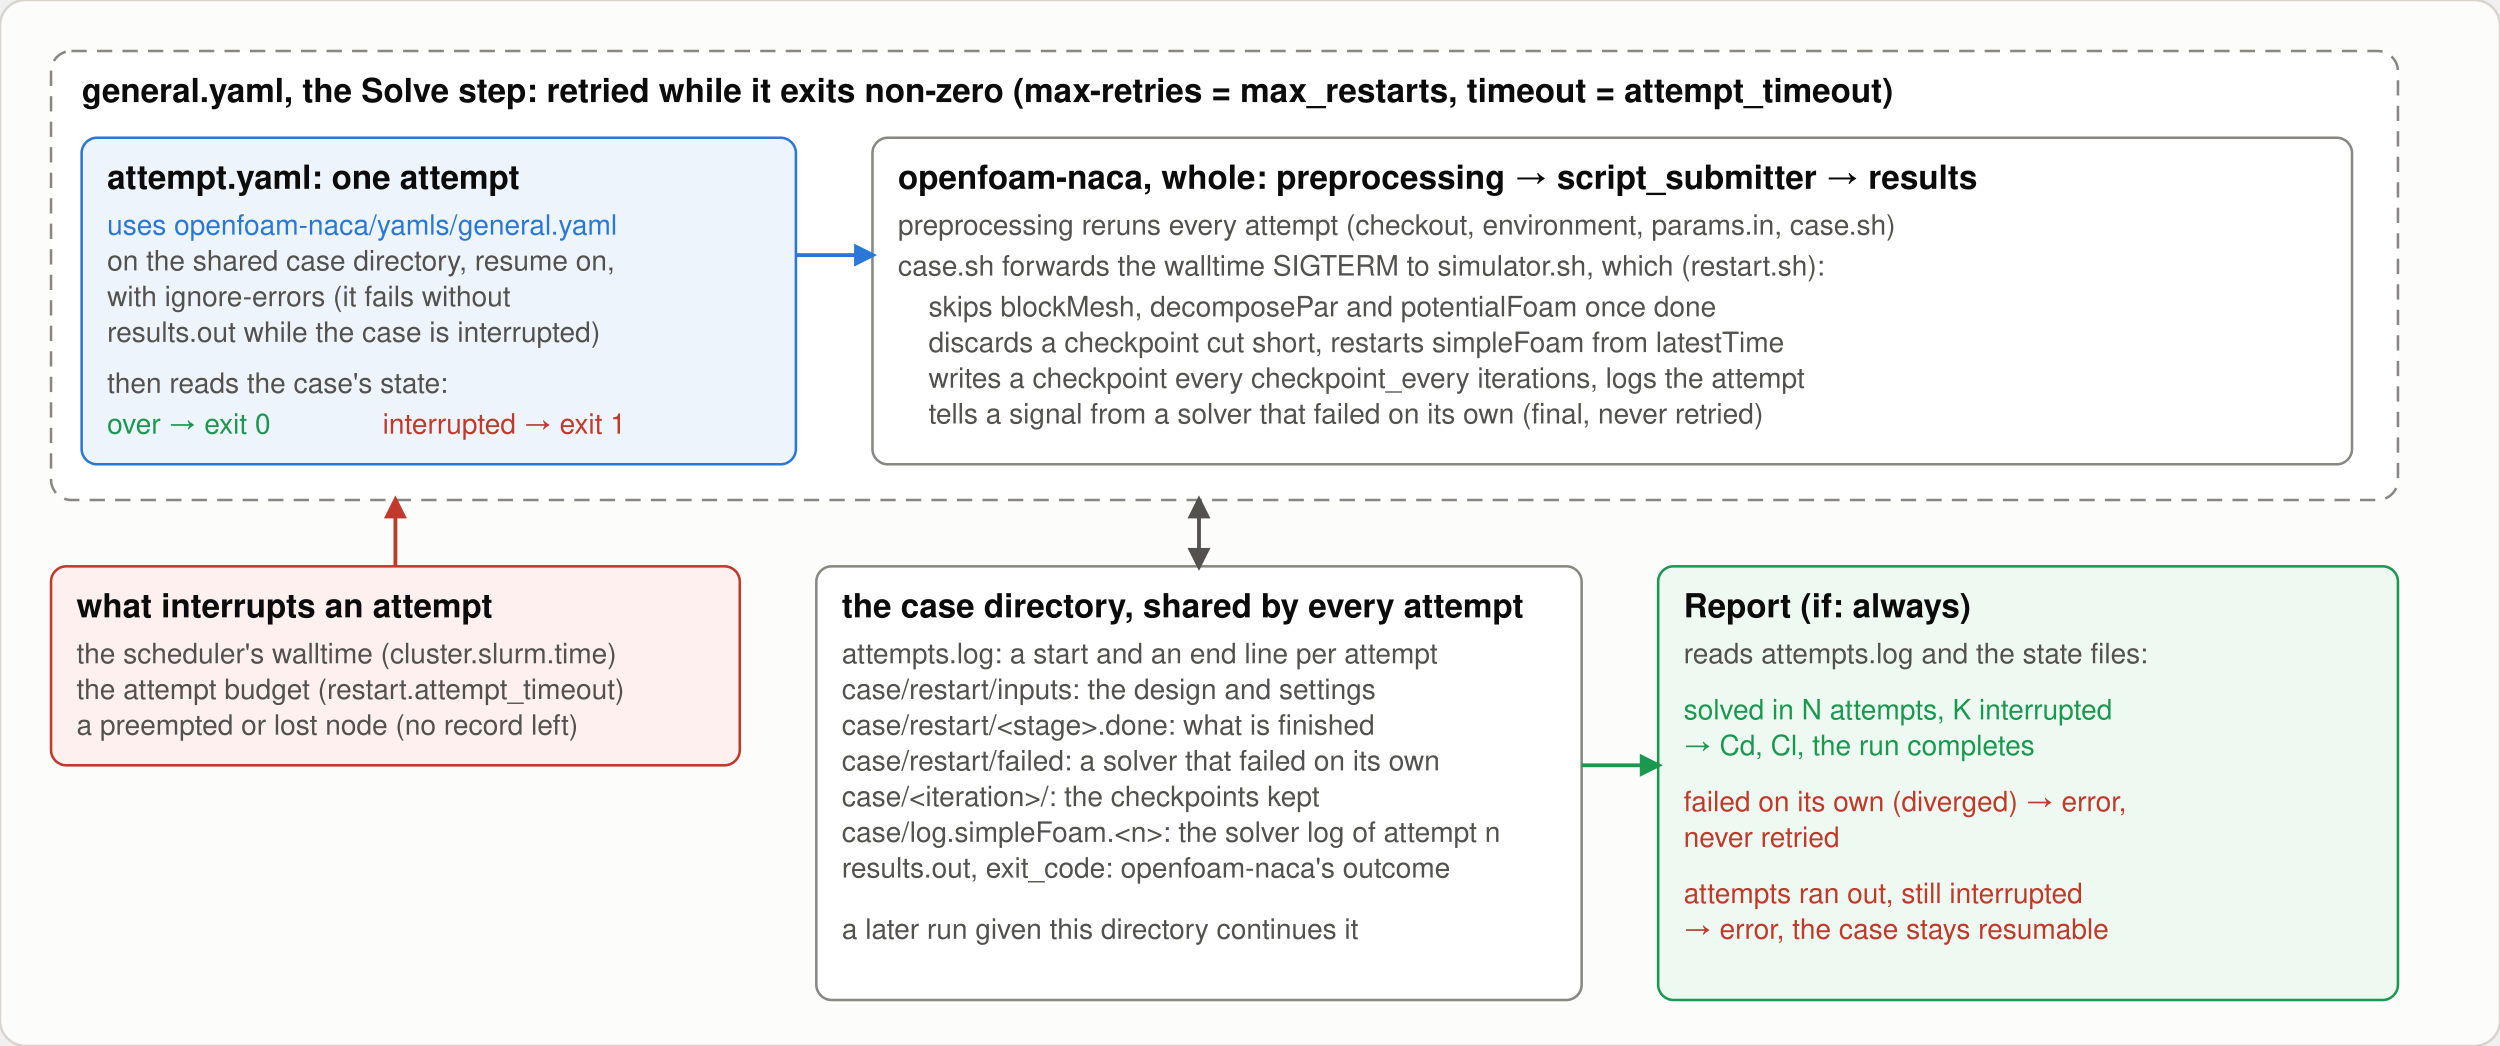
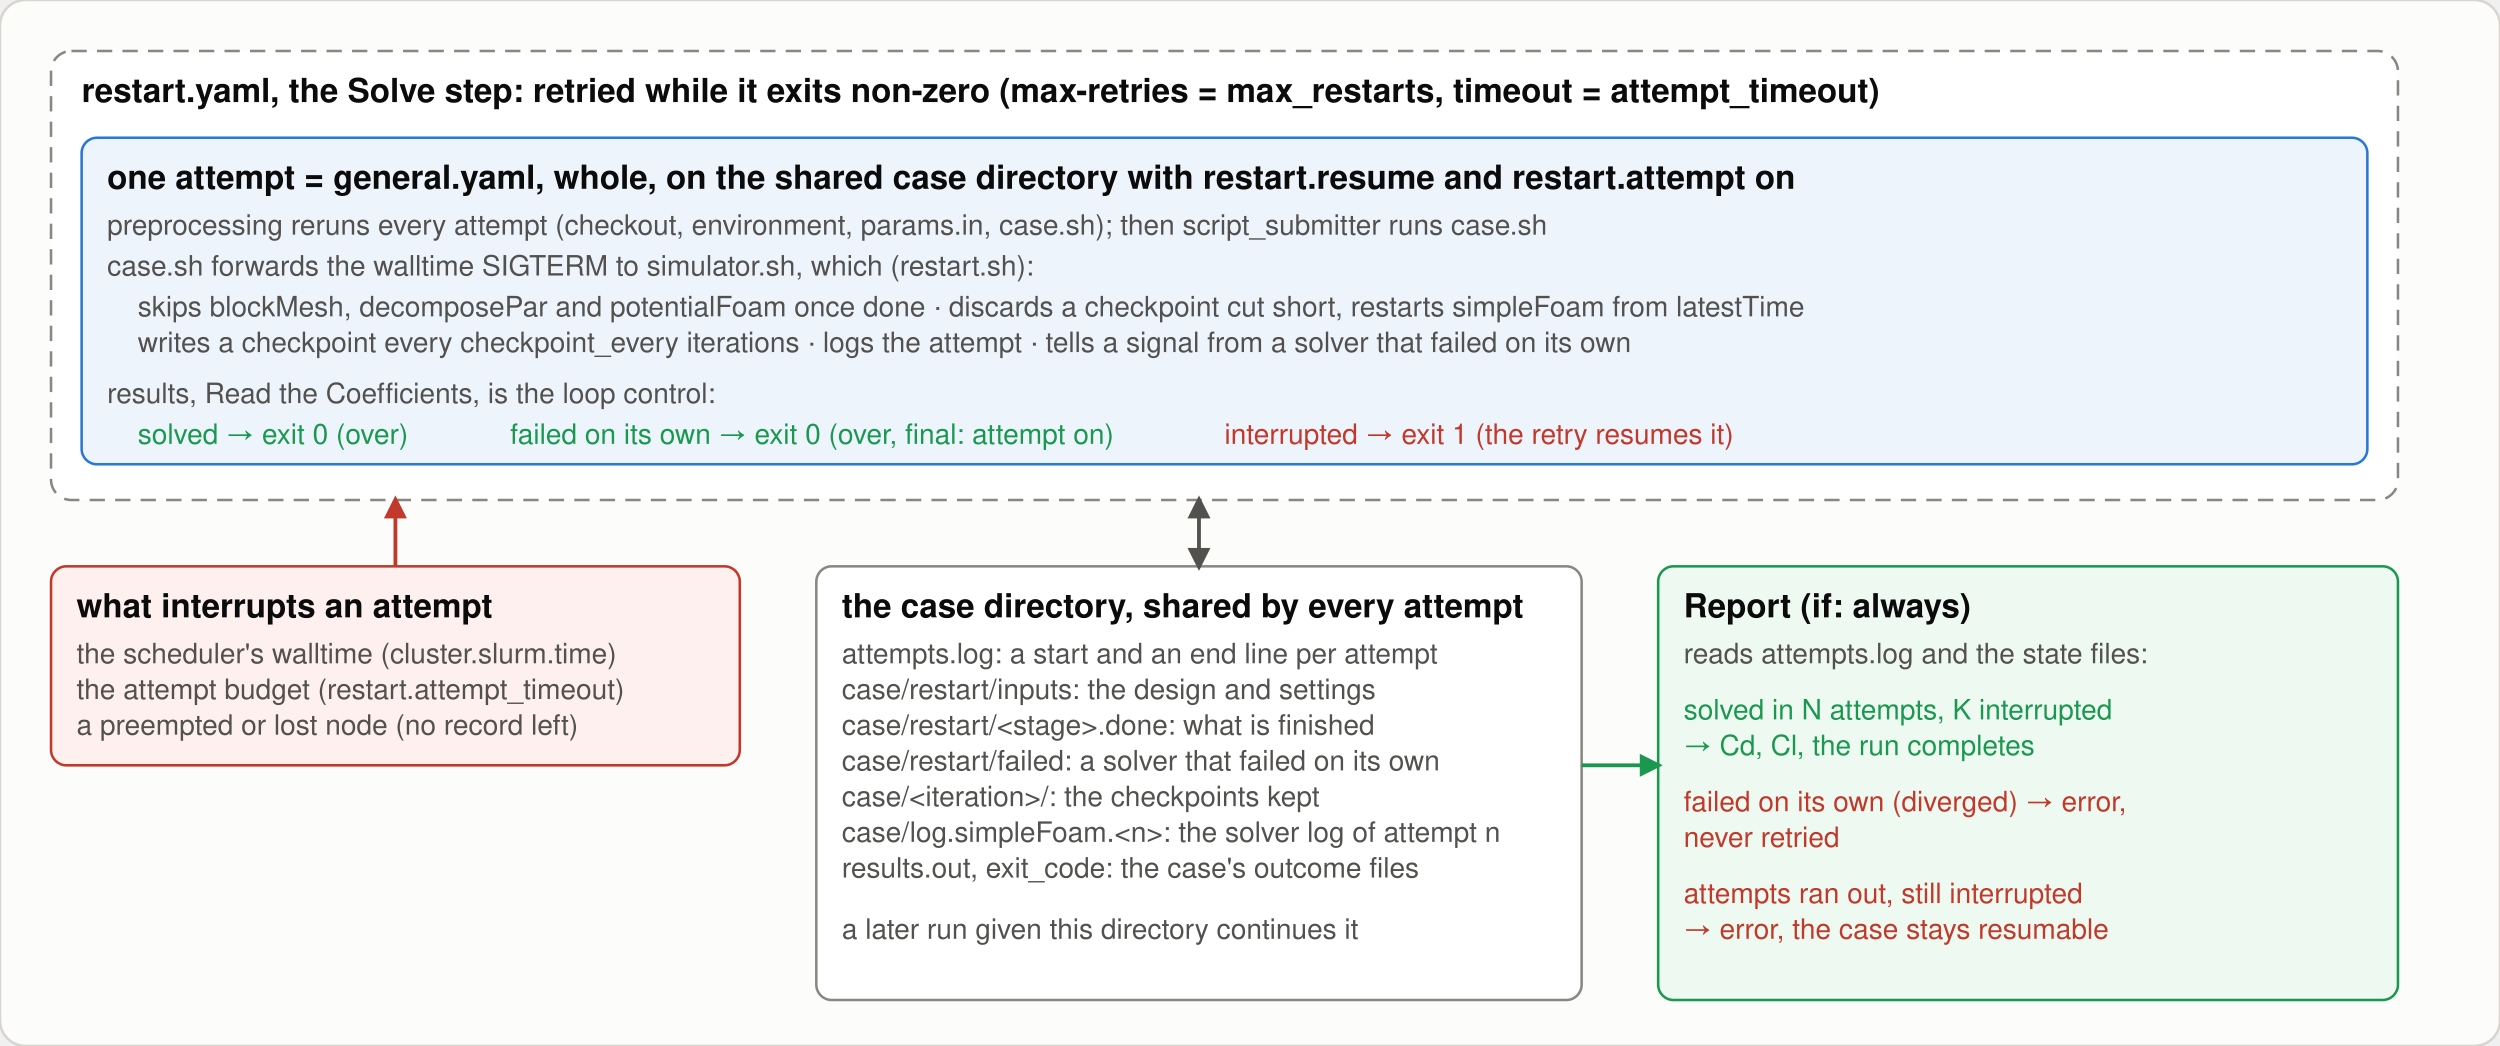
<svg xmlns="http://www.w3.org/2000/svg" width="980" height="410" viewBox="0 0 980 410" font-family="Helvetica, Arial, sans-serif">
  <defs>
-     <marker id="aB" viewBox="0 0 10 10" refX="8" refY="5" markerWidth="6" markerHeight="6" orient="auto-start-reverse">
-       <path d="M 0 0 L 10 5 L 0 10 z" fill="#2a78d6" />
-     </marker>
    <marker id="aG" viewBox="0 0 10 10" refX="8" refY="5" markerWidth="6" markerHeight="6" orient="auto-start-reverse">
      <path d="M 0 0 L 10 5 L 0 10 z" fill="#1a9850" />
    </marker>
    <marker id="aR" viewBox="0 0 10 10" refX="8" refY="5" markerWidth="6" markerHeight="6" orient="auto-start-reverse">
      <path d="M 0 0 L 10 5 L 0 10 z" fill="#c0392b" />
    </marker>
    <marker id="aK" viewBox="0 0 10 10" refX="8" refY="5" markerWidth="6" markerHeight="6" orient="auto-start-reverse">
      <path d="M 0 0 L 10 5 L 0 10 z" fill="#52514e" />
    </marker>
  </defs>
  <rect width="980" height="410" rx="10" fill="#fcfcfb" stroke="#d8d5cf" />
  <rect x="20" y="20" width="920" height="176" rx="8" fill="#ffffff" stroke="#898781" stroke-dasharray="6 4" />
-   <text x="32" y="40" font-size="13" font-weight="bold" fill="#0b0b0b">general.yaml, the Solve step: retried while it exits non-zero (max-retries = max_restarts, timeout = attempt_timeout)</text>
-   <rect x="32" y="54" width="280" height="128" rx="6" fill="#eef4fc" stroke="#2a78d6" />
-   <text x="42" y="74" font-size="13" font-weight="bold" fill="#0b0b0b">attempt.yaml: one attempt</text>
-   <text x="42" y="92" font-size="11" fill="#2a78d6">uses openfoam-naca/yamls/general.yaml</text>
-   <text x="42" y="106" font-size="11" fill="#52514e">on the shared case directory, resume on,</text>
-   <text x="42" y="120" font-size="11" fill="#52514e">with ignore-errors (it fails without</text>
-   <text x="42" y="134" font-size="11" fill="#52514e">results.out while the case is interrupted)</text>
-   <text x="42" y="154" font-size="11" fill="#52514e">then reads the case's state:</text>
-   <text x="42" y="170" font-size="11" fill="#1a9850">over → exit 0</text>
-   <text x="150" y="170" font-size="11" fill="#c0392b">interrupted → exit 1</text>
-   <rect x="342" y="54" width="580" height="128" rx="6" fill="#ffffff" stroke="#898781" />
-   <text x="352" y="74" font-size="13" font-weight="bold" fill="#0b0b0b">openfoam-naca, whole: preprocessing → script_submitter → results</text>
-   <text x="352" y="92" font-size="11" fill="#52514e">preprocessing reruns every attempt (checkout, environment, params.in, case.sh)</text>
-   <text x="352" y="108" font-size="11" fill="#52514e">case.sh forwards the walltime SIGTERM to simulator.sh, which (restart.sh):</text>
-   <text x="364" y="124" font-size="11" fill="#52514e">skips blockMesh, decomposePar and potentialFoam once done</text>
-   <text x="364" y="138" font-size="11" fill="#52514e">discards a checkpoint cut short, restarts simpleFoam from latestTime</text>
-   <text x="364" y="152" font-size="11" fill="#52514e">writes a checkpoint every checkpoint_every iterations, logs the attempt</text>
-   <text x="364" y="166" font-size="11" fill="#52514e">tells a signal from a solver that failed on its own (final, never retried)</text>
-   <line x1="312" y1="100" x2="342" y2="100" stroke="#2a78d6" stroke-width="1.5" marker-end="url(#aB)" />
+   <text x="32" y="40" font-size="13" font-weight="bold" fill="#0b0b0b">restart.yaml, the Solve step: retried while it exits non-zero (max-retries = max_restarts, timeout = attempt_timeout)</text>
+   <rect x="32" y="54" width="896" height="128" rx="6" fill="#eef4fc" stroke="#2a78d6" />
+   <text x="42" y="74" font-size="13" font-weight="bold" fill="#0b0b0b">one attempt = general.yaml, whole, on the shared case directory with restart.resume and restart.attempt on</text>
+   <text x="42" y="92" font-size="11" fill="#52514e">preprocessing reruns every attempt (checkout, environment, params.in, case.sh); then script_submitter runs case.sh</text>
+   <text x="42" y="108" font-size="11" fill="#52514e">case.sh forwards the walltime SIGTERM to simulator.sh, which (restart.sh):</text>
+   <text x="54" y="124" font-size="11" fill="#52514e">skips blockMesh, decomposePar and potentialFoam once done · discards a checkpoint cut short, restarts simpleFoam from latestTime</text>
+   <text x="54" y="138" font-size="11" fill="#52514e">writes a checkpoint every checkpoint_every iterations · logs the attempt · tells a signal from a solver that failed on its own</text>
+   <text x="42" y="158" font-size="11" fill="#52514e">results, Read the Coefficients, is the loop control:</text>
+   <text x="54" y="174" font-size="11" fill="#1a9850">solved → exit 0 (over)</text>
+   <text x="200" y="174" font-size="11" fill="#1a9850">failed on its own → exit 0 (over, final: attempt on)</text>
+   <text x="480" y="174" font-size="11" fill="#c0392b">interrupted → exit 1 (the retry resumes it)</text>
  <rect x="20" y="222" width="270" height="78" rx="6" fill="#fdf0ee" stroke="#c0392b" />
  <text x="30" y="242" font-size="13" font-weight="bold" fill="#0b0b0b">what interrupts an attempt</text>
  <text x="30" y="260" font-size="11" fill="#52514e">the scheduler's walltime (cluster.slurm.time)</text>
  <text x="30" y="274" font-size="11" fill="#52514e">the attempt budget (restart.attempt_timeout)</text>
  <text x="30" y="288" font-size="11" fill="#52514e">a preempted or lost node (no record left)</text>
  <line x1="155" y1="222" x2="155" y2="196" stroke="#c0392b" stroke-width="1.5" marker-end="url(#aR)" />
  <rect x="320" y="222" width="300" height="170" rx="6" fill="#ffffff" stroke="#898781" />
  <text x="330" y="242" font-size="13" font-weight="bold" fill="#0b0b0b">the case directory, shared by every attempt</text>
  <text x="330" y="260" font-size="11" fill="#52514e">attempts.log: a start and an end line per attempt</text>
  <text x="330" y="274" font-size="11" fill="#52514e">case/restart/inputs: the design and settings</text>
  <text x="330" y="288" font-size="11" fill="#52514e">case/restart/&lt;stage&gt;.done: what is finished</text>
  <text x="330" y="302" font-size="11" fill="#52514e">case/restart/failed: a solver that failed on its own</text>
  <text x="330" y="316" font-size="11" fill="#52514e">case/&lt;iteration&gt;/: the checkpoints kept</text>
  <text x="330" y="330" font-size="11" fill="#52514e">case/log.simpleFoam.&lt;n&gt;: the solver log of attempt n</text>
-   <text x="330" y="344" font-size="11" fill="#52514e">results.out, exit_code: openfoam-naca's outcome</text>
+   <text x="330" y="344" font-size="11" fill="#52514e">results.out, exit_code: the case's outcome files</text>
  <text x="330" y="368" font-size="11" fill="#52514e">a later run given this directory continues it</text>
  <line x1="470" y1="196" x2="470" y2="222" stroke="#52514e" stroke-width="1.5" marker-start="url(#aK)" marker-end="url(#aK)" />
  <rect x="650" y="222" width="290" height="170" rx="6" fill="#eefaf1" stroke="#1a9850" />
  <text x="660" y="242" font-size="13" font-weight="bold" fill="#0b0b0b">Report (if: always)</text>
  <text x="660" y="260" font-size="11" fill="#52514e">reads attempts.log and the state files:</text>
  <text x="660" y="282" font-size="11" fill="#1a9850">solved in N attempts, K interrupted</text>
  <text x="660" y="296" font-size="11" fill="#1a9850">→ Cd, Cl, the run completes</text>
  <text x="660" y="318" font-size="11" fill="#c0392b">failed on its own (diverged) → error,</text>
  <text x="660" y="332" font-size="11" fill="#c0392b">never retried</text>
  <text x="660" y="354" font-size="11" fill="#c0392b">attempts ran out, still interrupted</text>
  <text x="660" y="368" font-size="11" fill="#c0392b">→ error, the case stays resumable</text>
  <line x1="620" y1="300" x2="650" y2="300" stroke="#1a9850" stroke-width="1.5" marker-end="url(#aG)" />
</svg>
